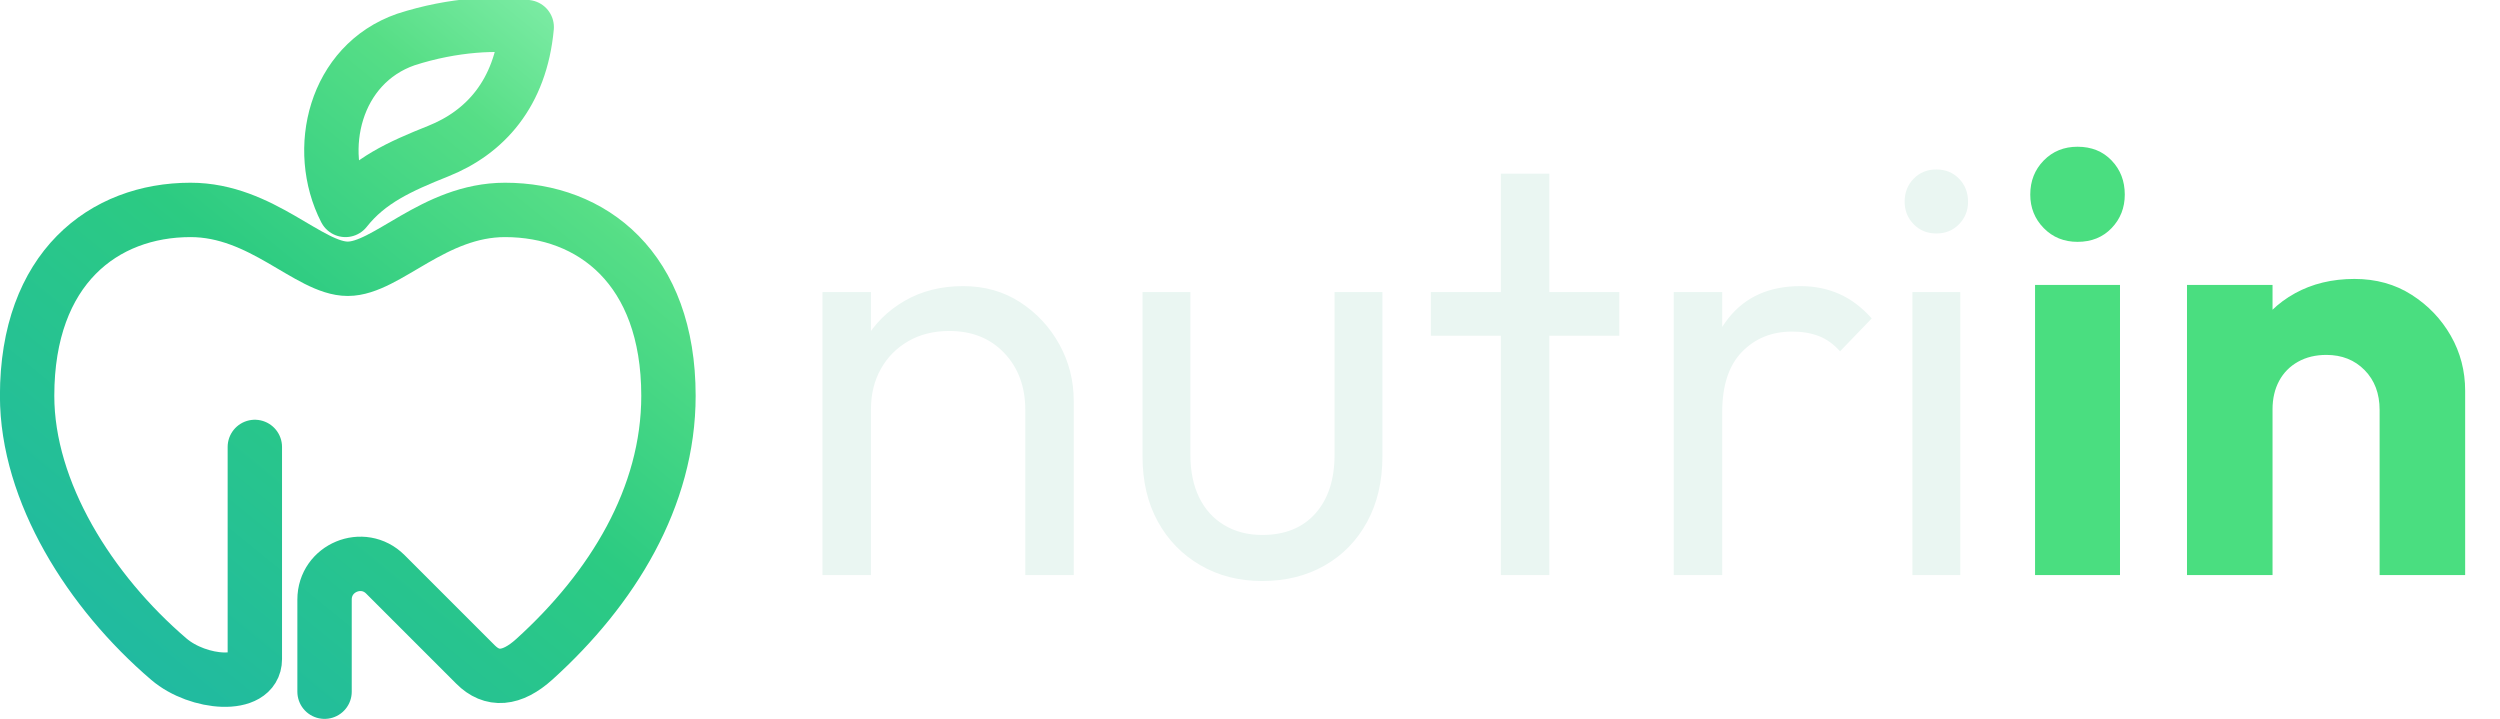
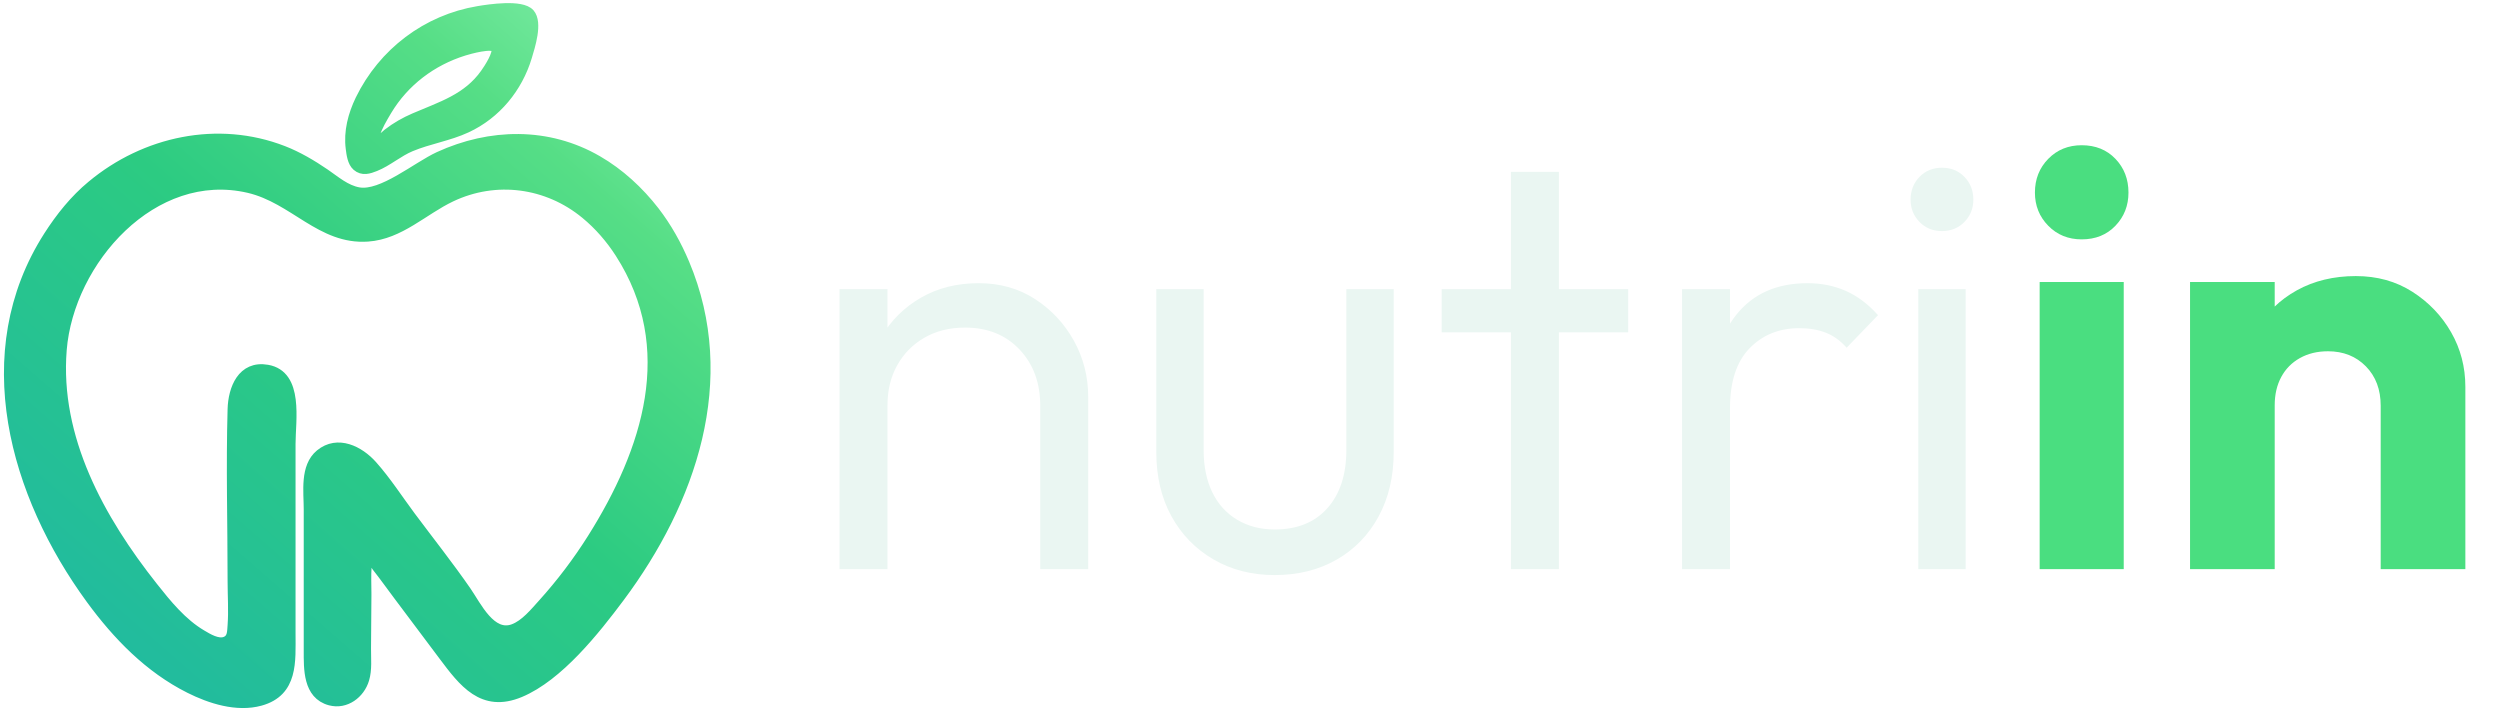
- <svg xmlns="http://www.w3.org/2000/svg" viewBox="0 0 3478 1000" role="img" aria-label="Nutriin">
+ <svg xmlns="http://www.w3.org/2000/svg" viewBox="0 0 3514 1000" role="img" aria-label="Nutriin">
  <defs>
-     <linearGradient id="hs" gradientUnits="userSpaceOnUse" x1="150" y1="920" x2="850" y2="60">
+     <linearGradient id="hs" gradientUnits="userSpaceOnUse" x1="260" y1="1040" x2="1000" y2="190">
      <stop offset="0" stop-color="#1FB8A4" />
      <stop offset=".5" stop-color="#2CCB82" />
      <stop offset=".8" stop-color="#56DE86" />
      <stop offset="1" stop-color="#86EFAC" />
    </linearGradient>
  </defs>
-   <g transform="translate(-38.79,-31.25) scale(1.07759)">
-     <g fill="none" stroke="url(#hs)" stroke-width="70.2" stroke-linecap="round" stroke-linejoin="round">
-       <path d="M365,606 L365,880 C365,918 292,912.5 254,880 C152.16,792.9 71,664 71,540 C71,375 170,300 282,300 C374,300 435,376 485,376 C535,376 596,300 688,300 C800,300 899,375 899,540 C899,671 826.64,788.88 726,880 C696.4,906.8 671,908 650,887 L533.53,770.53 C504.55,741.55 455,762.07 455,803.05 L455,922" />
-       <path d="M482,300 C442,222 468,112 560,80 C622,60 680,58 716,64 C708,150 662,200 602,224 C552,244 512,262 482,300 Z" />
+   <g transform="translate(-208.29,-203.68) scale(1.15075)">
+     <g fill="url(#hs)" fill-rule="evenodd" stroke="url(#hs)" stroke-width="12" stroke-linejoin="round">
+       <path d="M293.2,403.4 C272.2,420.7 254.8,442.5 240.2,465.3 C148.8,608.1 198.7,781.4 292.1,909.0 C324.4,953.1 363.2,993.1 412.5,1017.8 C438.0,1030.6 470.4,1041.0 499.0,1033.1 C539.4,1021.9 536.0,984.6 536.0,951.1 C536.0,873.8 536.0,796.4 536.0,719.1 C536.0,690.6 546.1,635.2 507.5,628.5 C476.7,623.1 465.7,652.1 465.0,676.8 C463.0,746.6 465.0,816.9 465.0,886.8 C465.0,904.6 466.3,923.0 465.0,940.8 C464.3,948.7 465.0,957.2 456.3,960.6 C447.0,964.2 434.9,956.7 427.3,952.2 C403.5,938.2 384.7,915.1 367.8,893.7 C302.9,811.7 247.8,712.3 256.5,604.2 C265.3,495.3 367.8,379.4 484.9,406.7 C540.2,419.7 573.1,470.1 630.2,466.1 C669.4,463.4 698.0,433.7 731.9,417.6 C786.5,391.6 849.6,400.0 896.2,438.5 C912.7,452.1 926.8,468.4 938.3,486.3 C1012.7,602.3 971.8,727.6 904.3,834.8 C886.6,862.9 866.3,889.7 844.0,914.4 C834.2,925.2 822.3,940.0 808.1,945.2 C780.8,955.3 763.2,917.3 750.7,899.2 C729.1,868.0 705.4,838.1 682.7,807.7 C667.3,787.0 652.9,764.6 635.8,745.4 C620.0,727.7 593.5,714.1 572.0,731.8 C553.2,747.3 558.0,777.7 558.0,799.2 C558.0,856.6 558.0,913.9 558.0,971.2 C558.0,993.6 556.9,1025.4 584.3,1032.7 C603.2,1037.7 620.7,1024.4 626.0,1006.7 C629.6,994.9 628.1,981.2 628.2,969.0 C628.4,947.0 628.5,925.0 628.7,903.0 C628.7,891.8 628.1,880.3 628.9,869.1 C629.1,867.1 628.0,858.1 631.4,858.1 C634.7,858.2 639.2,866.8 641.0,869.0 C650.1,880.5 658.6,892.5 667.4,904.2 C685.8,928.7 704.2,953.2 722.6,977.8 C747.0,1010.3 770.5,1041.9 816.2,1022.8 C863.3,1003.1 908.0,946.6 937.9,906.6 C1025.4,789.4 1076.9,640.8 1017.2,498.9 C1007.6,476.1 995.6,454.6 980.5,435.0 C961.4,410.4 937.8,388.6 910.8,373.0 C850.2,337.9 779.7,339.6 717.2,368.2 C690.0,380.7 647.6,416.8 619.1,411.8 C603.2,409.0 590.6,397.7 577.7,388.9 C562.0,378.2 544.8,368.0 527.0,361.1 C447.0,330.0 358.0,349.5 293.2,403.4Z M828.1,193.5 C818.1,182.2 778.9,188.1 765.2,190.4 C702.3,200.9 649.0,241.3 621.0,298.7 C612.1,317.2 606.6,337.8 609.3,358.4 C610.2,365.3 611.3,375.0 616.9,379.9 C623.8,385.9 631.6,383.4 639.3,380.3 C654.5,374.2 667.4,362.5 682.8,356.1 C704.8,346.9 729.2,343.3 750.9,333.2 C787.1,316.4 813.4,284.2 824.8,246.3 C828.6,233.5 838.0,204.8 828.1,193.5Z M786.7,235.6 C790.6,241.8 777.4,261.6 773.6,266.9 C751.9,297.5 720.1,306.9 687.3,321.0 C675.5,326.1 664.9,332.1 654.7,340.0 C652.4,341.8 639.0,354.6 636.9,352.1 C635.3,350.2 638.1,344.1 638.7,342.2 C642.0,331.4 648.0,321.5 653.7,311.9 C674.9,276.6 708.4,251.3 747.6,239.1 C754.0,237.1 782.5,229.0 786.7,235.6Z" />
    </g>
  </g>
-   <g transform="translate(1087.672,800) scale(0.8322148)">
+   <g transform="translate(1123.452,800) scale(0.8322148)">
    <path d="M407 0L407 -276Q407 -334 372 -371Q337 -408 280 -408Q241 -408 211.5 -391Q182 -374 165.5 -344.5Q149 -315 149 -277L114 -296Q114 -350 138.5 -392Q163 -434 205.5 -458.5Q248 -483 303 -483Q357 -483 398.5 -456Q440 -429 464 -385.5Q488 -342 488 -291L488 0ZM68 0L68 -473L149 -473L149 0ZM803 10Q745 10 699.5 -16.5Q654 -43 628.5 -89.5Q603 -136 603 -198L603 -473L683 -473L683 -201Q683 -160 697.5 -130Q712 -100 739.5 -83.5Q767 -67 803 -67Q860 -67 892 -103Q924 -139 924 -201L924 -473L1004 -473L1004 -198Q1004 -136 978.5 -89Q953 -42 907.5 -16Q862 10 803 10ZM1202 0L1202 -671L1283 -671L1283 0ZM1085 -400L1085 -473L1400 -473L1400 -400ZM1491 0L1491 -473L1572 -473L1572 0ZM1572 -272L1540 -286Q1540 -376 1582.5 -429.5Q1625 -483 1703 -483Q1738 -483 1767.5 -470Q1797 -457 1822 -429L1769 -374Q1753 -392 1733.5 -399.5Q1714 -407 1689 -407Q1638 -407 1605 -373Q1572 -339 1572 -272ZM1890 0L1890 -473L1970 -473L1970 0ZM1930 -571Q1907 -571 1892 -586.5Q1877 -602 1877 -624Q1877 -647 1892 -662.5Q1907 -678 1930 -678Q1953 -678 1968 -662.5Q1983 -647 1983 -624Q1983 -602 1968 -586.5Q1953 -571 1930 -571Z" fill="#EAF6F2" />
    <g transform="translate(2039,0)">
      <path d="M56 0L56 -485L198 -485L198 0ZM127 -557Q93 -557 70.5 -580Q48 -603 48 -636Q48 -670 70.5 -693Q93 -716 127 -716Q162 -716 184 -693Q206 -670 206 -636Q206 -603 184 -580Q162 -557 127 -557ZM632 0L632 -276Q632 -317 607 -342.5Q582 -368 543 -368Q516 -368 495.5 -356.5Q475 -345 464 -324.5Q453 -304 453 -277L397 -304Q397 -361 422 -404Q447 -447 490.5 -471Q534 -495 590 -495Q644 -495 685.5 -468.5Q727 -442 751 -400Q775 -358 775 -308L775 0ZM310 0L310 -485L453 -485L453 0Z" fill="#4ADE80" />
    </g>
  </g>
</svg>
